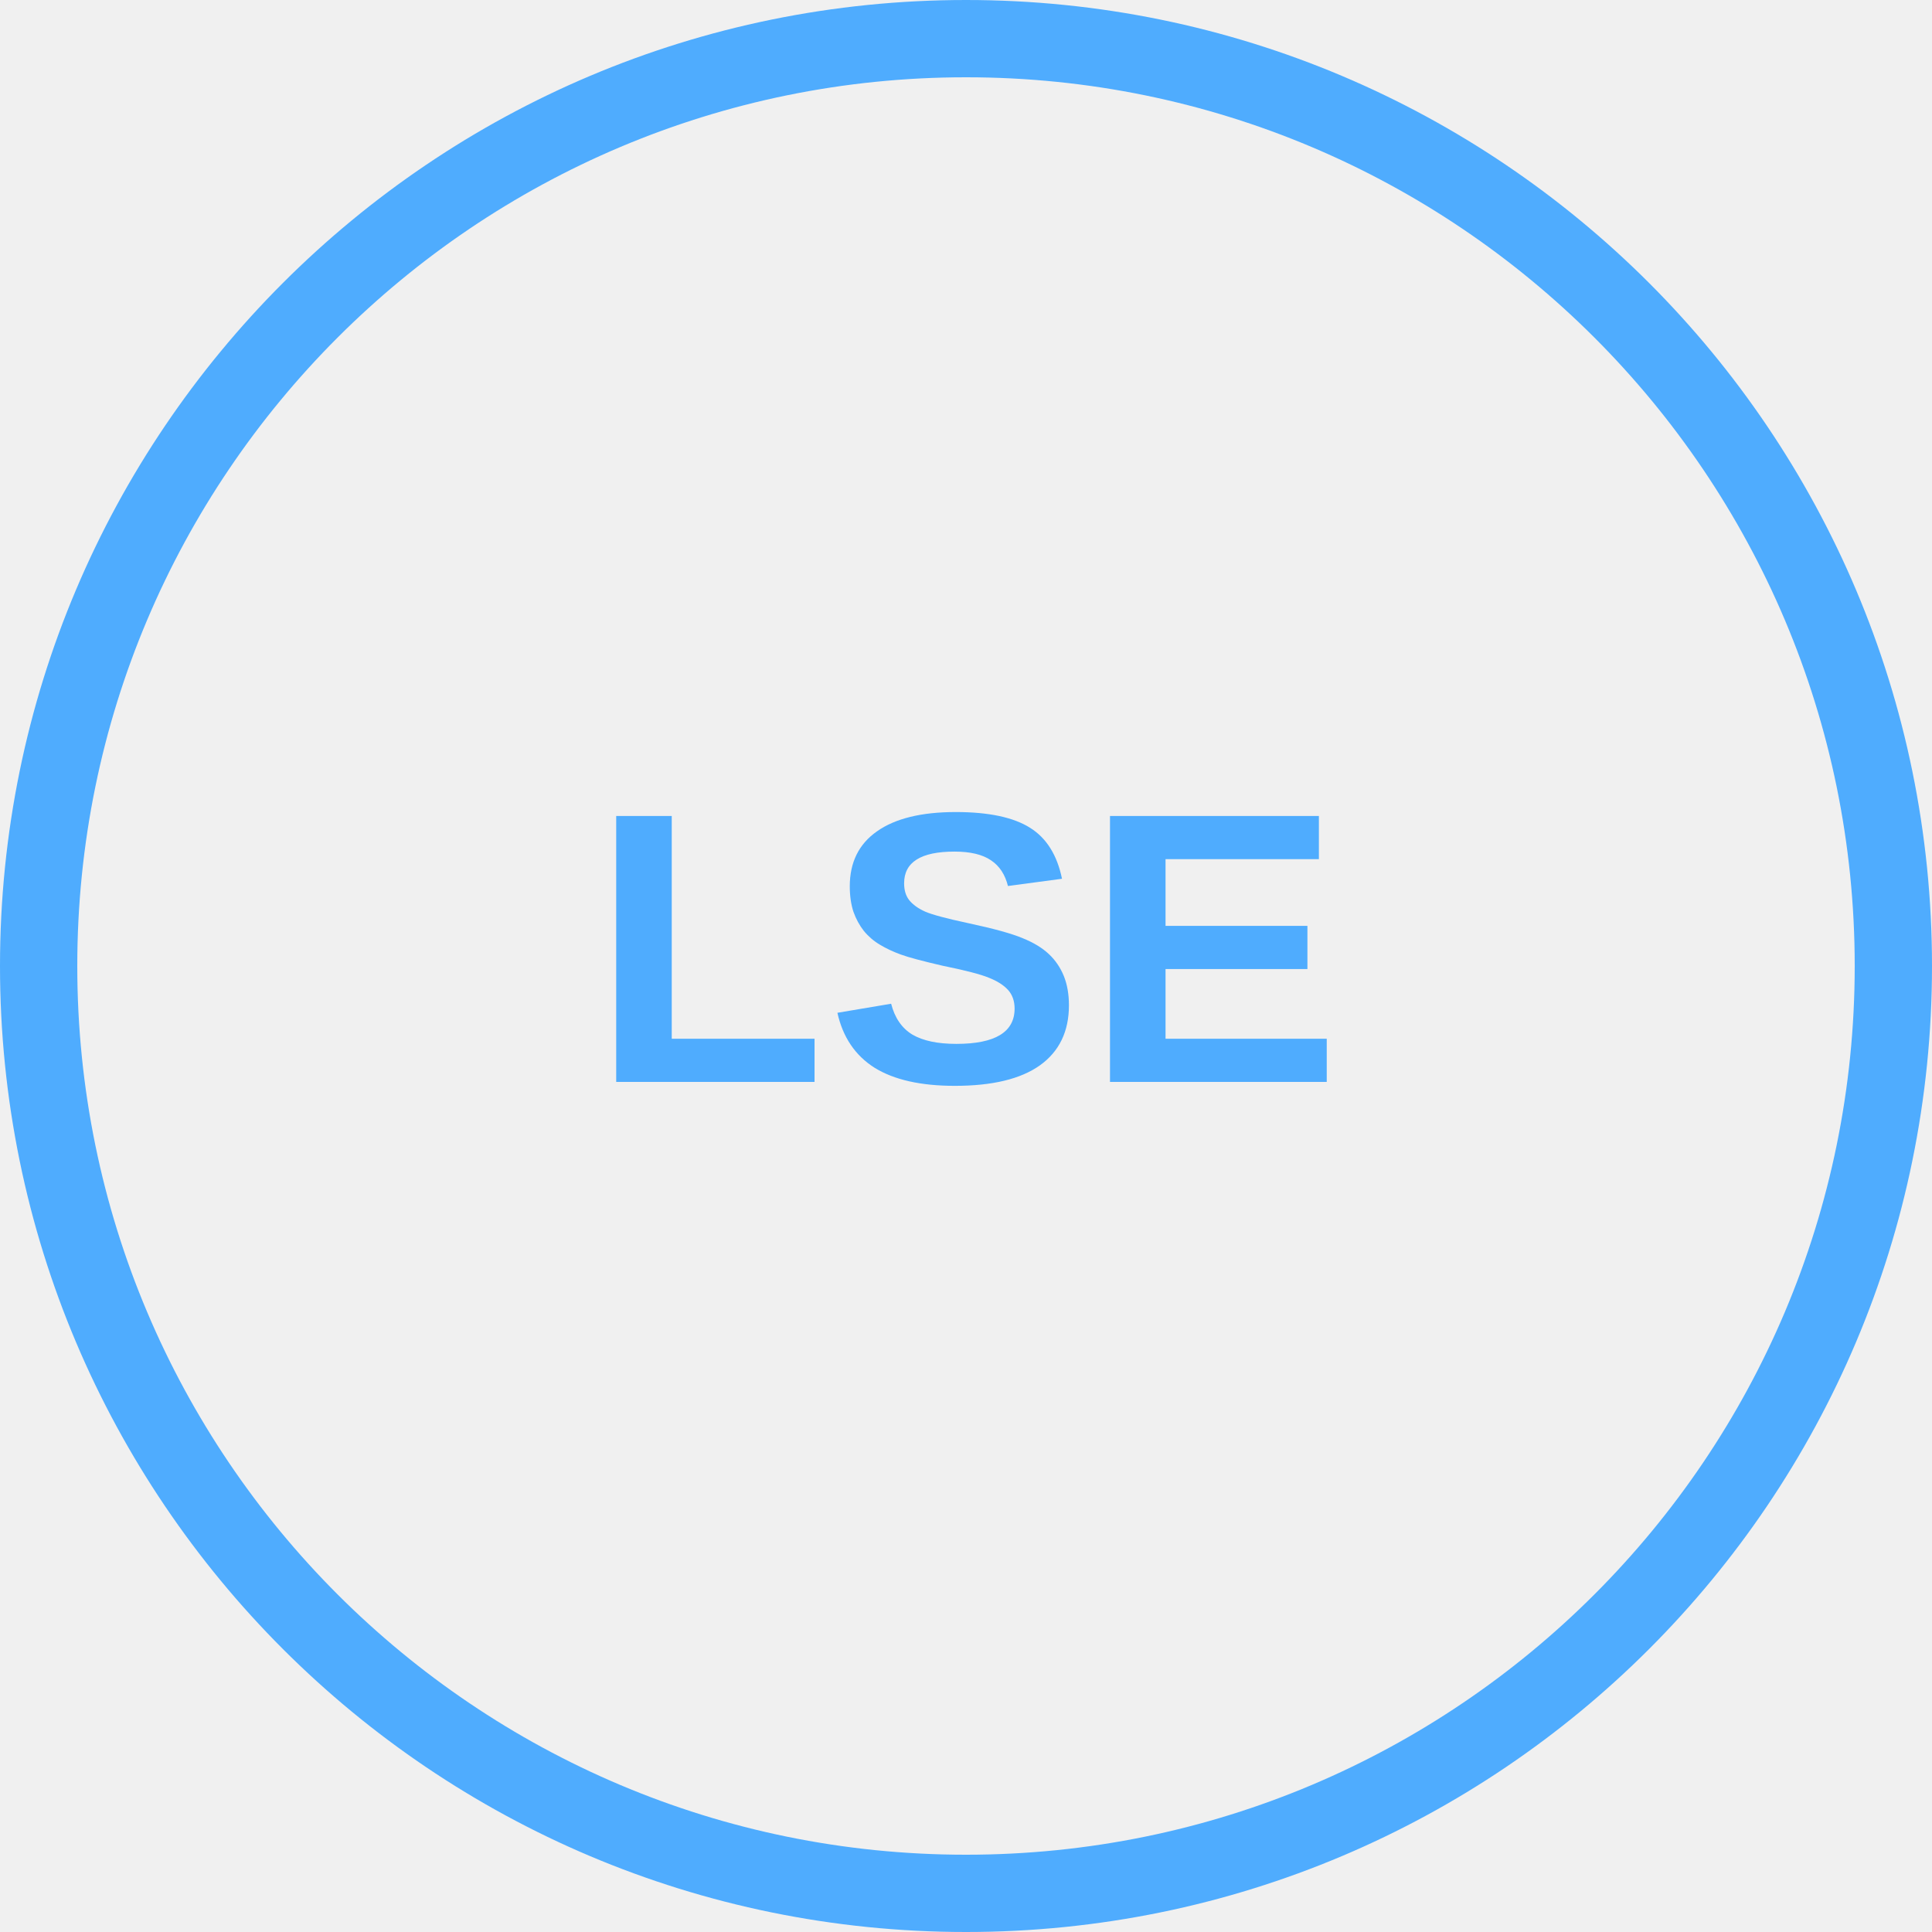
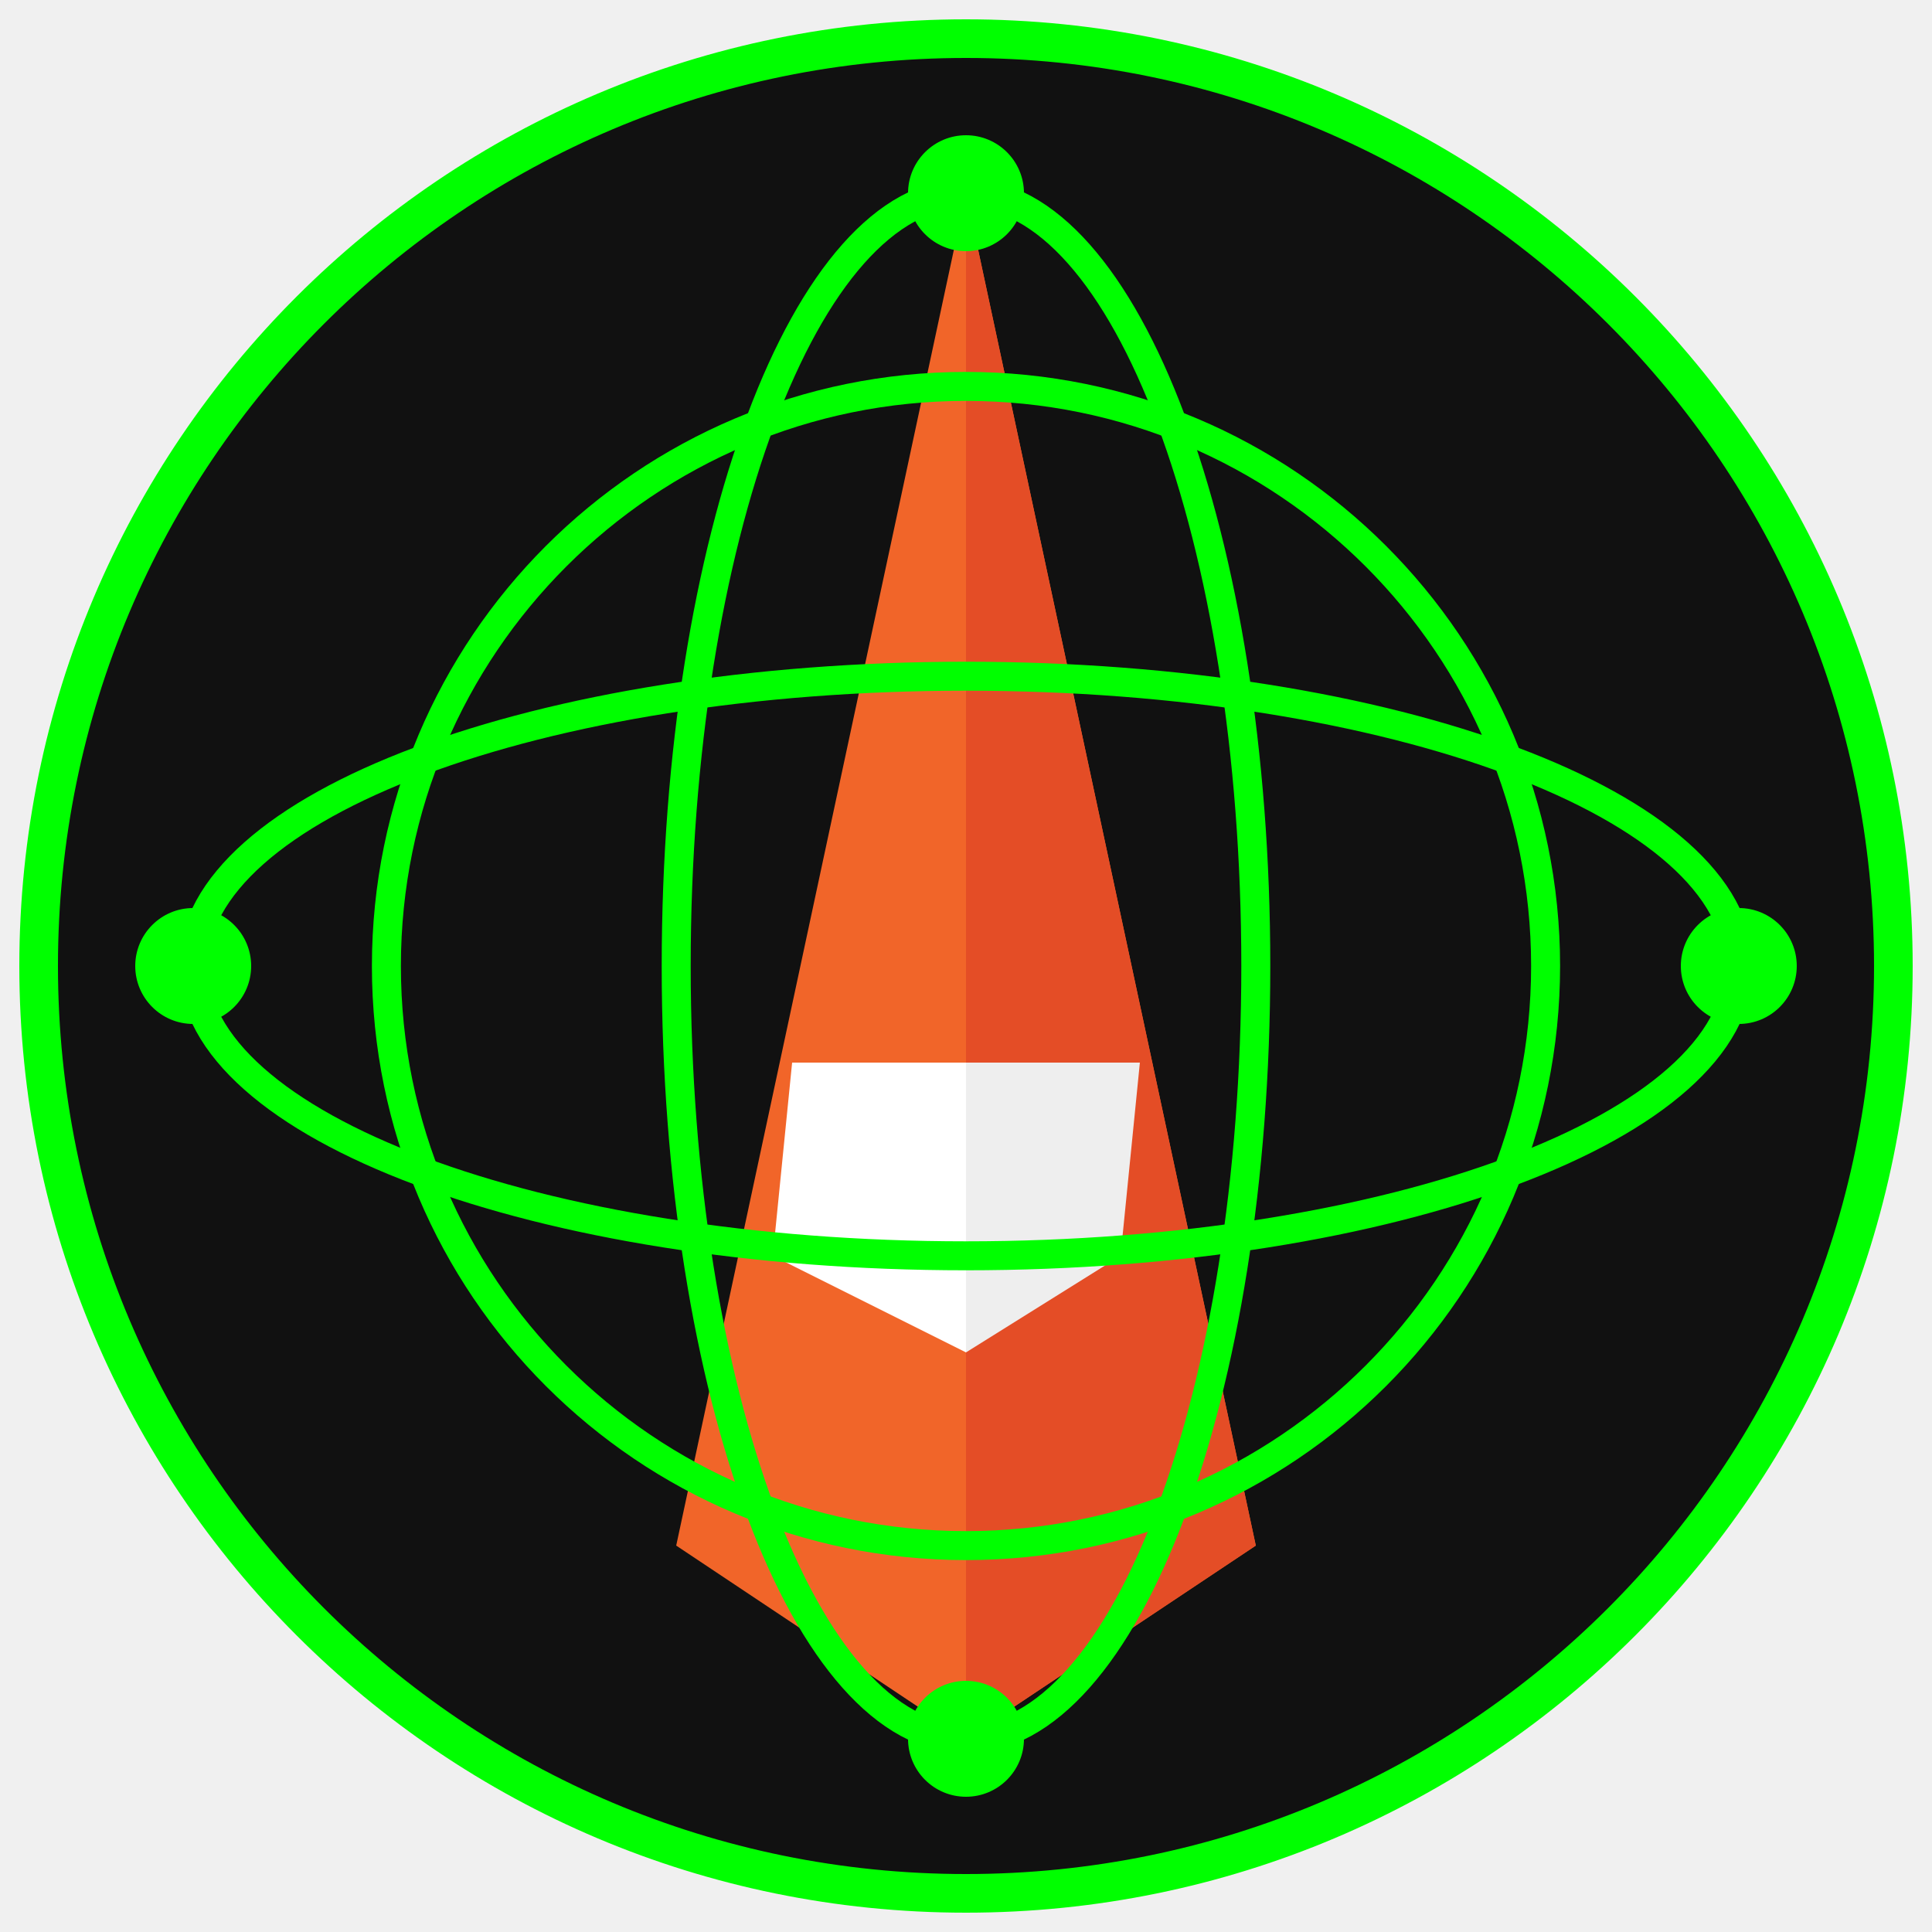
- <svg xmlns="http://www.w3.org/2000/svg" viewBox="0 0 100 100" fill="none">
-   <circle cx="50" cy="50" r="48" stroke="#4facfe" stroke-width="4" />
-   <text x="50%" y="50%" text-anchor="middle" fill="#4facfe" font-size="20" font-family="Arial" dy=".3em" font-weight="bold">LSE</text>
+ <svg xmlns="http://www.w3.org/2000/svg" viewBox="0 0 100 100" width="100" height="100">
+   <circle cx="50" cy="50" r="48" fill="#111" stroke="#00ff00" stroke-width="2" />
+   <polygon points="50,10 65,80 50,90 35,80" fill="#f16529" />
+   <polygon points="50,10 50,90 65,80" fill="#e44d26" />
+   <polygon points="50,70 40,65 41,55 50,55" fill="#fff" />
+   <polygon points="50,70 50,55 59,55 58,65" fill="#eee" />
+   <ellipse cx="50" cy="50" rx="40" ry="15" fill="none" stroke="#00ff00" stroke-width="1.5" />
+   <ellipse cx="50" cy="50" rx="15" ry="40" fill="none" stroke="#00ff00" stroke-width="1.5" />
+   <ellipse cx="50" cy="50" rx="30" ry="30" fill="none" stroke="#00ff00" stroke-width="1.5" />
+   <circle cx="50" cy="10" r="3" fill="#00ff00" />
+   <circle cx="90" cy="50" r="3" fill="#00ff00" />
+   <circle cx="50" cy="90" r="3" fill="#00ff00" />
+   <circle cx="10" cy="50" r="3" fill="#00ff00" />
</svg>
